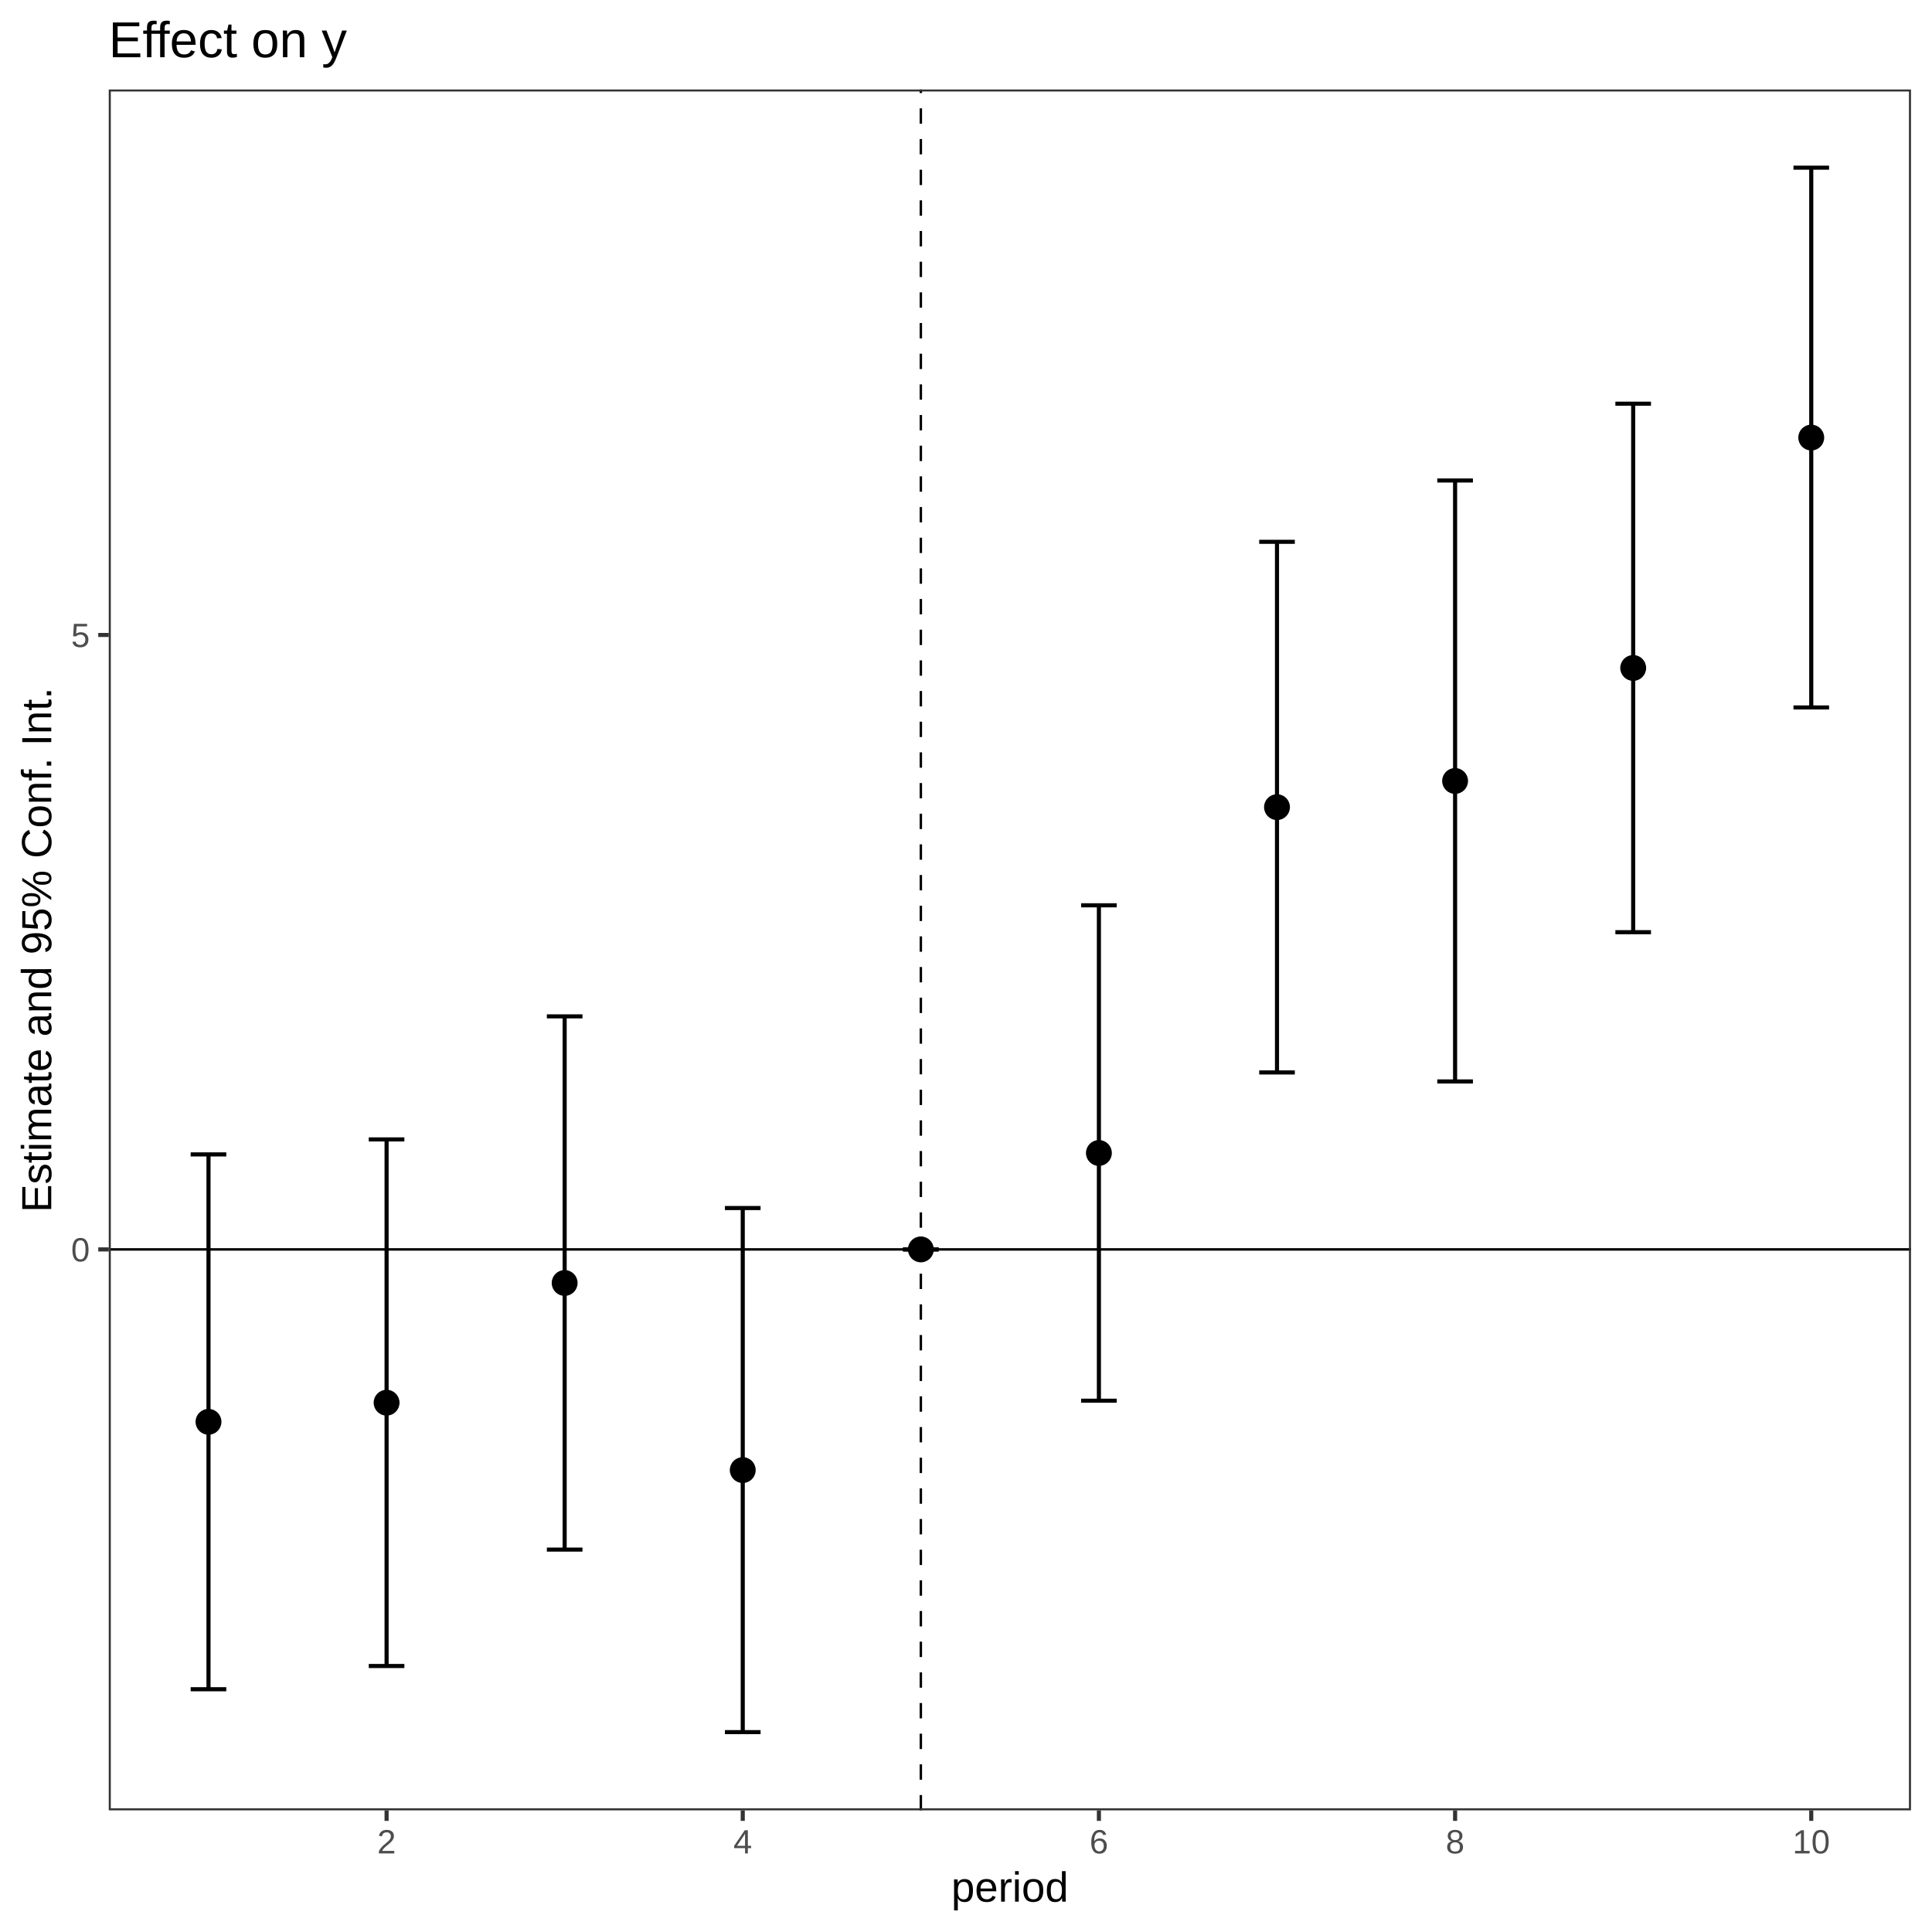
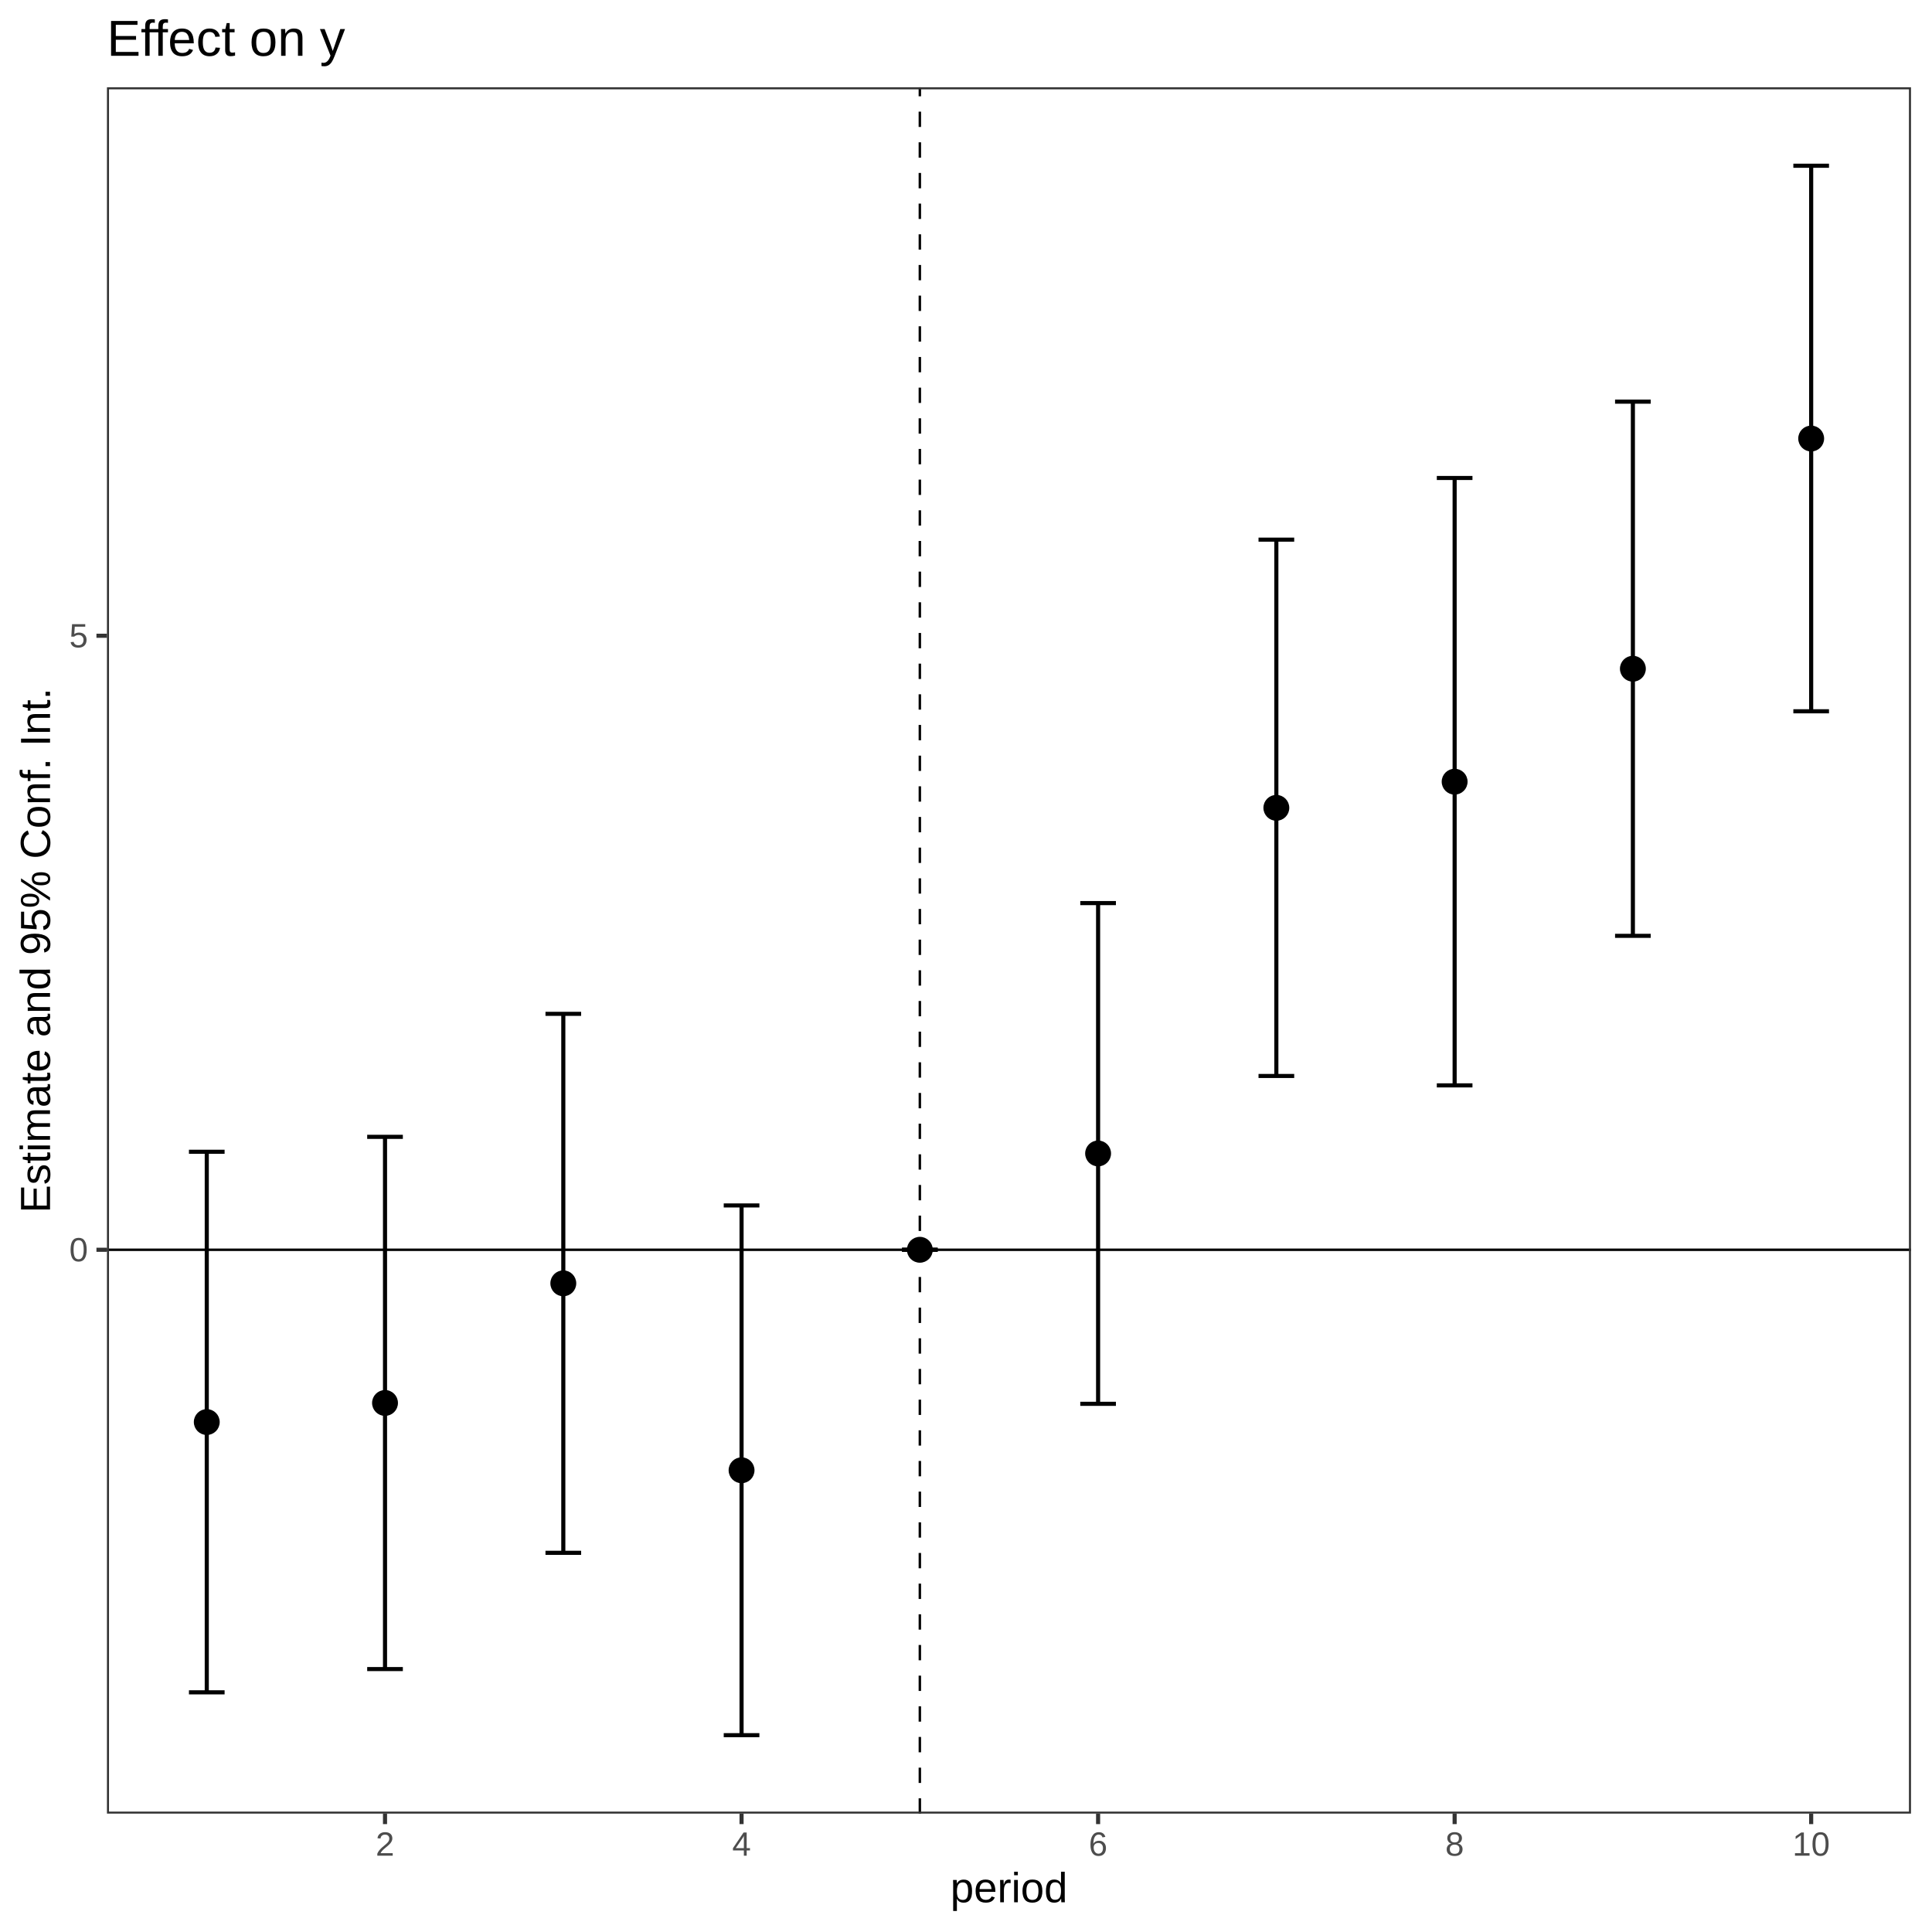
<svg xmlns="http://www.w3.org/2000/svg" class="svglite" width="504.00pt" height="504.00pt" viewBox="0 0 504.00 504.00">
  <defs>
    <style type="text/css">
    .svglite line, .svglite polyline, .svglite polygon, .svglite path, .svglite rect, .svglite circle {
      fill: none;
      stroke: #000000;
      stroke-linecap: round;
      stroke-linejoin: round;
      stroke-miterlimit: 10.00;
    }
    .svglite text {
      white-space: pre;
    }
  </style>
  </defs>
  <rect width="100%" height="100%" style="stroke: none; fill: #FFFFFF;" />
  <defs>
    <clipPath id="cpMC4wMHw1MDQuMDB8MC4wMHw1MDQuMDA=">
      <rect x="0.00" y="0.00" width="504.00" height="504.00" />
    </clipPath>
  </defs>
  <g clip-path="url(#cpMC4wMHw1MDQuMDB8MC4wMHw1MDQuMDA=)">
    <rect x="0.00" y="-0" width="504.00" height="504.00" style="stroke-width: 1.07; stroke: #FFFFFF; fill: #FFFFFF;" />
  </g>
  <defs>
-     <clipPath id="cpMjguMzd8NDk4LjUyfDIzLjM0fDQ3Mi4yNw==">
-       <rect x="28.37" y="23.34" width="470.15" height="448.93" />
+     <clipPath id="cpMjcuOTB8NDk4LjUyfDIyLjc3fDQ3My4xMg==">
+       <rect x="27.90" y="22.77" width="470.62" height="450.35" />
    </clipPath>
  </defs>
-   <g clip-path="url(#cpMjguMzd8NDk4LjUyfDIzLjM0fDQ3Mi4yNw==)">
-     <rect x="28.37" y="23.34" width="470.15" height="448.93" style="stroke-width: 1.07; stroke: none; fill: #FFFFFF;" />
-     <line x1="240.22" y1="472.27" x2="240.22" y2="23.34" style="stroke-width: 0.64; stroke-dasharray: 4.00,4.00; stroke-linecap: butt;" />
-     <line x1="28.37" y1="325.93" x2="498.52" y2="325.93" style="stroke-width: 0.64; stroke-linecap: butt;" />
-     <polyline points="49.74,301.15 59.03,301.15 " style="stroke-width: 1.07; stroke-linecap: butt;" />
-     <polyline points="54.39,301.15 54.39,440.67 " style="stroke-width: 1.07; stroke-linecap: butt;" />
-     <polyline points="49.74,440.67 59.03,440.67 " style="stroke-width: 1.07; stroke-linecap: butt;" />
-     <polyline points="96.20,297.24 105.49,297.24 " style="stroke-width: 1.07; stroke-linecap: butt;" />
-     <polyline points="100.85,297.24 100.85,434.61 " style="stroke-width: 1.07; stroke-linecap: butt;" />
-     <polyline points="96.20,434.61 105.49,434.61 " style="stroke-width: 1.07; stroke-linecap: butt;" />
-     <polyline points="142.66,265.14 151.95,265.14 " style="stroke-width: 1.07; stroke-linecap: butt;" />
-     <polyline points="147.30,265.14 147.30,404.24 " style="stroke-width: 1.07; stroke-linecap: butt;" />
-     <polyline points="142.66,404.24 151.95,404.24 " style="stroke-width: 1.07; stroke-linecap: butt;" />
-     <polyline points="189.11,315.14 198.41,315.14 " style="stroke-width: 1.07; stroke-linecap: butt;" />
-     <polyline points="193.76,315.14 193.76,451.86 " style="stroke-width: 1.07; stroke-linecap: butt;" />
-     <polyline points="189.11,451.86 198.41,451.86 " style="stroke-width: 1.07; stroke-linecap: butt;" />
-     <polyline points="235.57,325.93 244.86,325.93 " style="stroke-width: 1.07; stroke-linecap: butt;" />
-     <polyline points="240.22,325.93 240.22,325.93 " style="stroke-width: 1.07; stroke-linecap: butt;" />
-     <polyline points="235.57,325.93 244.86,325.93 " style="stroke-width: 1.07; stroke-linecap: butt;" />
-     <polyline points="282.03,236.17 291.32,236.17 " style="stroke-width: 1.07; stroke-linecap: butt;" />
-     <polyline points="286.67,236.17 286.67,365.40 " style="stroke-width: 1.07; stroke-linecap: butt;" />
-     <polyline points="282.03,365.40 291.32,365.40 " style="stroke-width: 1.07; stroke-linecap: butt;" />
-     <polyline points="328.49,141.34 337.78,141.34 " style="stroke-width: 1.07; stroke-linecap: butt;" />
-     <polyline points="333.13,141.34 333.13,279.77 " style="stroke-width: 1.07; stroke-linecap: butt;" />
-     <polyline points="328.49,279.77 337.78,279.77 " style="stroke-width: 1.07; stroke-linecap: butt;" />
-     <polyline points="374.94,125.35 384.24,125.35 " style="stroke-width: 1.07; stroke-linecap: butt;" />
-     <polyline points="379.59,125.35 379.59,282.12 " style="stroke-width: 1.07; stroke-linecap: butt;" />
-     <polyline points="374.94,282.12 384.24,282.12 " style="stroke-width: 1.07; stroke-linecap: butt;" />
-     <polyline points="421.40,105.31 430.69,105.31 " style="stroke-width: 1.07; stroke-linecap: butt;" />
-     <polyline points="426.05,105.31 426.05,243.18 " style="stroke-width: 1.07; stroke-linecap: butt;" />
-     <polyline points="421.40,243.18 430.69,243.18 " style="stroke-width: 1.07; stroke-linecap: butt;" />
-     <polyline points="467.86,43.74 477.15,43.74 " style="stroke-width: 1.07; stroke-linecap: butt;" />
-     <polyline points="472.50,43.74 472.50,184.55 " style="stroke-width: 1.07; stroke-linecap: butt;" />
-     <polyline points="467.86,184.55 477.15,184.55 " style="stroke-width: 1.07; stroke-linecap: butt;" />
-     <circle cx="54.39" cy="370.91" r="3.02" style="stroke-width: 0.71; fill: #000000;" />
-     <circle cx="100.85" cy="365.92" r="3.02" style="stroke-width: 0.71; fill: #000000;" />
-     <circle cx="147.30" cy="334.69" r="3.02" style="stroke-width: 0.71; fill: #000000;" />
-     <circle cx="193.76" cy="383.50" r="3.02" style="stroke-width: 0.71; fill: #000000;" />
-     <circle cx="240.22" cy="325.93" r="3.02" style="stroke-width: 0.71; fill: #000000;" />
-     <circle cx="286.67" cy="300.78" r="3.02" style="stroke-width: 0.71; fill: #000000;" />
-     <circle cx="333.13" cy="210.56" r="3.02" style="stroke-width: 0.71; fill: #000000;" />
-     <circle cx="379.59" cy="203.73" r="3.02" style="stroke-width: 0.71; fill: #000000;" />
-     <circle cx="426.05" cy="174.25" r="3.02" style="stroke-width: 0.71; fill: #000000;" />
-     <circle cx="472.50" cy="114.15" r="3.02" style="stroke-width: 0.71; fill: #000000;" />
-     <rect x="28.37" y="23.34" width="470.15" height="448.93" style="stroke-width: 1.07; stroke: #333333;" />
+   <g clip-path="url(#cpMjcuOTB8NDk4LjUyfDIyLjc3fDQ3My4xMg==)">
+     <rect x="27.90" y="22.77" width="470.62" height="450.35" style="stroke-width: 1.07; stroke: none; fill: #FFFFFF;" />
+     <line x1="239.96" y1="473.12" x2="239.96" y2="22.77" style="stroke-width: 0.64; stroke-dasharray: 4.00,4.00; stroke-linecap: butt;" />
+     <line x1="27.90" y1="326.03" x2="498.52" y2="326.03" style="stroke-width: 0.64; stroke-linecap: butt;" />
+     <polyline points="49.29,300.46 58.59,300.46 " style="stroke-width: 1.07; stroke-linecap: butt;" />
+     <polyline points="53.94,300.46 53.94,441.48 " style="stroke-width: 1.07; stroke-linecap: butt;" />
+     <polyline points="49.29,441.48 58.59,441.48 " style="stroke-width: 1.07; stroke-linecap: butt;" />
+     <polyline points="95.79,296.57 105.09,296.57 " style="stroke-width: 1.07; stroke-linecap: butt;" />
+     <polyline points="100.44,296.57 100.44,435.41 " style="stroke-width: 1.07; stroke-linecap: butt;" />
+     <polyline points="95.79,435.41 105.09,435.41 " style="stroke-width: 1.07; stroke-linecap: butt;" />
+     <polyline points="142.30,264.48 151.60,264.48 " style="stroke-width: 1.07; stroke-linecap: butt;" />
+     <polyline points="146.95,264.48 146.95,405.08 " style="stroke-width: 1.07; stroke-linecap: butt;" />
+     <polyline points="142.30,405.08 151.60,405.08 " style="stroke-width: 1.07; stroke-linecap: butt;" />
+     <polyline points="188.80,314.46 198.10,314.46 " style="stroke-width: 1.07; stroke-linecap: butt;" />
+     <polyline points="193.45,314.46 193.45,452.65 " style="stroke-width: 1.07; stroke-linecap: butt;" />
+     <polyline points="188.80,452.65 198.10,452.65 " style="stroke-width: 1.07; stroke-linecap: butt;" />
+     <polyline points="235.31,326.03 244.61,326.03 " style="stroke-width: 1.07; stroke-linecap: butt;" />
+     <polyline points="239.96,326.03 239.96,326.03 " style="stroke-width: 1.07; stroke-linecap: butt;" />
+     <polyline points="235.31,326.03 244.61,326.03 " style="stroke-width: 1.07; stroke-linecap: butt;" />
+     <polyline points="281.81,235.59 291.11,235.59 " style="stroke-width: 1.07; stroke-linecap: butt;" />
+     <polyline points="286.46,235.59 286.46,366.21 " style="stroke-width: 1.07; stroke-linecap: butt;" />
+     <polyline points="281.81,366.21 291.11,366.21 " style="stroke-width: 1.07; stroke-linecap: butt;" />
+     <polyline points="328.31,140.78 337.62,140.78 " style="stroke-width: 1.07; stroke-linecap: butt;" />
+     <polyline points="332.96,140.78 332.96,280.69 " style="stroke-width: 1.07; stroke-linecap: butt;" />
+     <polyline points="328.31,280.69 337.62,280.69 " style="stroke-width: 1.07; stroke-linecap: butt;" />
+     <polyline points="374.82,124.69 384.12,124.69 " style="stroke-width: 1.07; stroke-linecap: butt;" />
+     <polyline points="379.47,124.69 379.47,283.14 " style="stroke-width: 1.07; stroke-linecap: butt;" />
+     <polyline points="374.82,283.14 384.12,283.14 " style="stroke-width: 1.07; stroke-linecap: butt;" />
+     <polyline points="421.32,104.78 430.62,104.78 " style="stroke-width: 1.07; stroke-linecap: butt;" />
+     <polyline points="425.97,104.78 425.97,244.13 " style="stroke-width: 1.07; stroke-linecap: butt;" />
+     <polyline points="421.32,244.13 430.62,244.13 " style="stroke-width: 1.07; stroke-linecap: butt;" />
+     <polyline points="467.83,43.24 477.13,43.24 " style="stroke-width: 1.07; stroke-linecap: butt;" />
+     <polyline points="472.48,43.24 472.48,185.55 " style="stroke-width: 1.07; stroke-linecap: butt;" />
+     <polyline points="467.83,185.55 477.13,185.55 " style="stroke-width: 1.07; stroke-linecap: butt;" />
+     <circle cx="53.94" cy="370.97" r="3.02" style="stroke-width: 0.71; fill: #000000;" />
+     <circle cx="100.44" cy="365.99" r="3.02" style="stroke-width: 0.71; fill: #000000;" />
+     <circle cx="146.95" cy="334.78" r="3.02" style="stroke-width: 0.71; fill: #000000;" />
+     <circle cx="193.45" cy="383.55" r="3.02" style="stroke-width: 0.71; fill: #000000;" />
+     <circle cx="239.96" cy="326.03" r="3.02" style="stroke-width: 0.71; fill: #000000;" />
+     <circle cx="286.46" cy="300.90" r="3.02" style="stroke-width: 0.71; fill: #000000;" />
+     <circle cx="332.96" cy="210.74" r="3.02" style="stroke-width: 0.71; fill: #000000;" />
+     <circle cx="379.47" cy="203.92" r="3.02" style="stroke-width: 0.71; fill: #000000;" />
+     <circle cx="425.97" cy="174.45" r="3.02" style="stroke-width: 0.71; fill: #000000;" />
+     <circle cx="472.48" cy="114.40" r="3.02" style="stroke-width: 0.71; fill: #000000;" />
+     <rect x="27.90" y="22.77" width="470.62" height="450.35" style="stroke-width: 1.07; stroke: #333333;" />
  </g>
  <g clip-path="url(#cpMC4wMHw1MDQuMDB8MC4wMHw1MDQuMDA=)">
-     <text x="23.44" y="329.08" text-anchor="end" style="font-size: 8.80px;fill: #4D4D4D; font-family: &quot;Arial&quot;;" textLength="4.90px" lengthAdjust="spacingAndGlyphs">0</text>
-     <text x="23.44" y="168.79" text-anchor="end" style="font-size: 8.80px;fill: #4D4D4D; font-family: &quot;Arial&quot;;" textLength="4.90px" lengthAdjust="spacingAndGlyphs">5</text>
-     <polyline points="25.63,325.93 28.37,325.93 " style="stroke-width: 1.07; stroke: #333333; stroke-linecap: butt;" />
-     <polyline points="25.63,165.64 28.37,165.64 " style="stroke-width: 1.07; stroke: #333333; stroke-linecap: butt;" />
-     <polyline points="100.85,475.01 100.85,472.27 " style="stroke-width: 1.07; stroke: #333333; stroke-linecap: butt;" />
-     <polyline points="193.76,475.01 193.76,472.27 " style="stroke-width: 1.07; stroke: #333333; stroke-linecap: butt;" />
-     <polyline points="286.67,475.01 286.67,472.27 " style="stroke-width: 1.07; stroke: #333333; stroke-linecap: butt;" />
-     <polyline points="379.59,475.01 379.59,472.27 " style="stroke-width: 1.07; stroke: #333333; stroke-linecap: butt;" />
-     <polyline points="472.50,475.01 472.50,472.27 " style="stroke-width: 1.07; stroke: #333333; stroke-linecap: butt;" />
-     <text x="100.85" y="483.50" text-anchor="middle" style="font-size: 8.80px;fill: #4D4D4D; font-family: &quot;Arial&quot;;" textLength="4.90px" lengthAdjust="spacingAndGlyphs">2</text>
-     <text x="193.76" y="483.50" text-anchor="middle" style="font-size: 8.80px;fill: #4D4D4D; font-family: &quot;Arial&quot;;" textLength="4.90px" lengthAdjust="spacingAndGlyphs">4</text>
-     <text x="286.67" y="483.50" text-anchor="middle" style="font-size: 8.80px;fill: #4D4D4D; font-family: &quot;Arial&quot;;" textLength="4.90px" lengthAdjust="spacingAndGlyphs">6</text>
-     <text x="379.59" y="483.50" text-anchor="middle" style="font-size: 8.80px;fill: #4D4D4D; font-family: &quot;Arial&quot;;" textLength="4.90px" lengthAdjust="spacingAndGlyphs">8</text>
-     <text x="472.50" y="483.50" text-anchor="middle" style="font-size: 8.80px;fill: #4D4D4D; font-family: &quot;Arial&quot;;" textLength="9.79px" lengthAdjust="spacingAndGlyphs">10</text>
-     <text x="263.45" y="496.09" text-anchor="middle" style="font-size: 11.00px; font-family: &quot;Arial&quot;;" textLength="30.59px" lengthAdjust="spacingAndGlyphs">period</text>
-     <text transform="translate(13.37,247.80) rotate(-90)" text-anchor="middle" style="font-size: 11.00px; font-family: &quot;Arial&quot;;" textLength="136.94px" lengthAdjust="spacingAndGlyphs">Estimate and 95% Conf. Int.</text>
-     <text x="28.37" y="14.94" style="font-size: 13.20px; font-family: &quot;Arial&quot;;" textLength="62.32px" lengthAdjust="spacingAndGlyphs">Effect on y</text>
+     <text x="22.96" y="329.05" text-anchor="end" style="font-size: 8.80px;fill: #4D4D4D; font-family: &quot;Liberation Sans&quot;;" textLength="4.90px" lengthAdjust="spacingAndGlyphs">0</text>
+     <text x="22.96" y="168.88" text-anchor="end" style="font-size: 8.80px;fill: #4D4D4D; font-family: &quot;Liberation Sans&quot;;" textLength="4.90px" lengthAdjust="spacingAndGlyphs">5</text>
+     <polyline points="25.16,326.03 27.90,326.03 " style="stroke-width: 1.07; stroke: #333333; stroke-linecap: butt;" />
+     <polyline points="25.16,165.85 27.90,165.85 " style="stroke-width: 1.07; stroke: #333333; stroke-linecap: butt;" />
+     <polyline points="100.44,475.86 100.44,473.12 " style="stroke-width: 1.07; stroke: #333333; stroke-linecap: butt;" />
+     <polyline points="193.45,475.86 193.45,473.12 " style="stroke-width: 1.07; stroke: #333333; stroke-linecap: butt;" />
+     <polyline points="286.46,475.86 286.46,473.12 " style="stroke-width: 1.07; stroke: #333333; stroke-linecap: butt;" />
+     <polyline points="379.47,475.86 379.47,473.12 " style="stroke-width: 1.07; stroke: #333333; stroke-linecap: butt;" />
+     <polyline points="472.48,475.86 472.48,473.12 " style="stroke-width: 1.07; stroke: #333333; stroke-linecap: butt;" />
+     <text x="100.44" y="484.10" text-anchor="middle" style="font-size: 8.80px;fill: #4D4D4D; font-family: &quot;Liberation Sans&quot;;" textLength="4.90px" lengthAdjust="spacingAndGlyphs">2</text>
+     <text x="193.45" y="484.10" text-anchor="middle" style="font-size: 8.80px;fill: #4D4D4D; font-family: &quot;Liberation Sans&quot;;" textLength="4.90px" lengthAdjust="spacingAndGlyphs">4</text>
+     <text x="286.46" y="484.10" text-anchor="middle" style="font-size: 8.80px;fill: #4D4D4D; font-family: &quot;Liberation Sans&quot;;" textLength="4.90px" lengthAdjust="spacingAndGlyphs">6</text>
+     <text x="379.47" y="484.10" text-anchor="middle" style="font-size: 8.80px;fill: #4D4D4D; font-family: &quot;Liberation Sans&quot;;" textLength="4.90px" lengthAdjust="spacingAndGlyphs">8</text>
+     <text x="472.48" y="484.10" text-anchor="middle" style="font-size: 8.80px;fill: #4D4D4D; font-family: &quot;Liberation Sans&quot;;" textLength="9.79px" lengthAdjust="spacingAndGlyphs">10</text>
+     <text x="263.21" y="496.24" text-anchor="middle" style="font-size: 11.00px; font-family: &quot;Liberation Sans&quot;;" textLength="30.59px" lengthAdjust="spacingAndGlyphs">period</text>
+     <text transform="translate(13.05,247.94) rotate(-90)" text-anchor="middle" style="font-size: 11.00px; font-family: &quot;Liberation Sans&quot;;" textLength="137.03px" lengthAdjust="spacingAndGlyphs">Estimate and 95% Conf. Int.</text>
+     <text x="27.90" y="14.55" style="font-size: 13.20px; font-family: &quot;Liberation Sans&quot;;" textLength="62.09px" lengthAdjust="spacingAndGlyphs">Effect on y</text>
  </g>
</svg>
